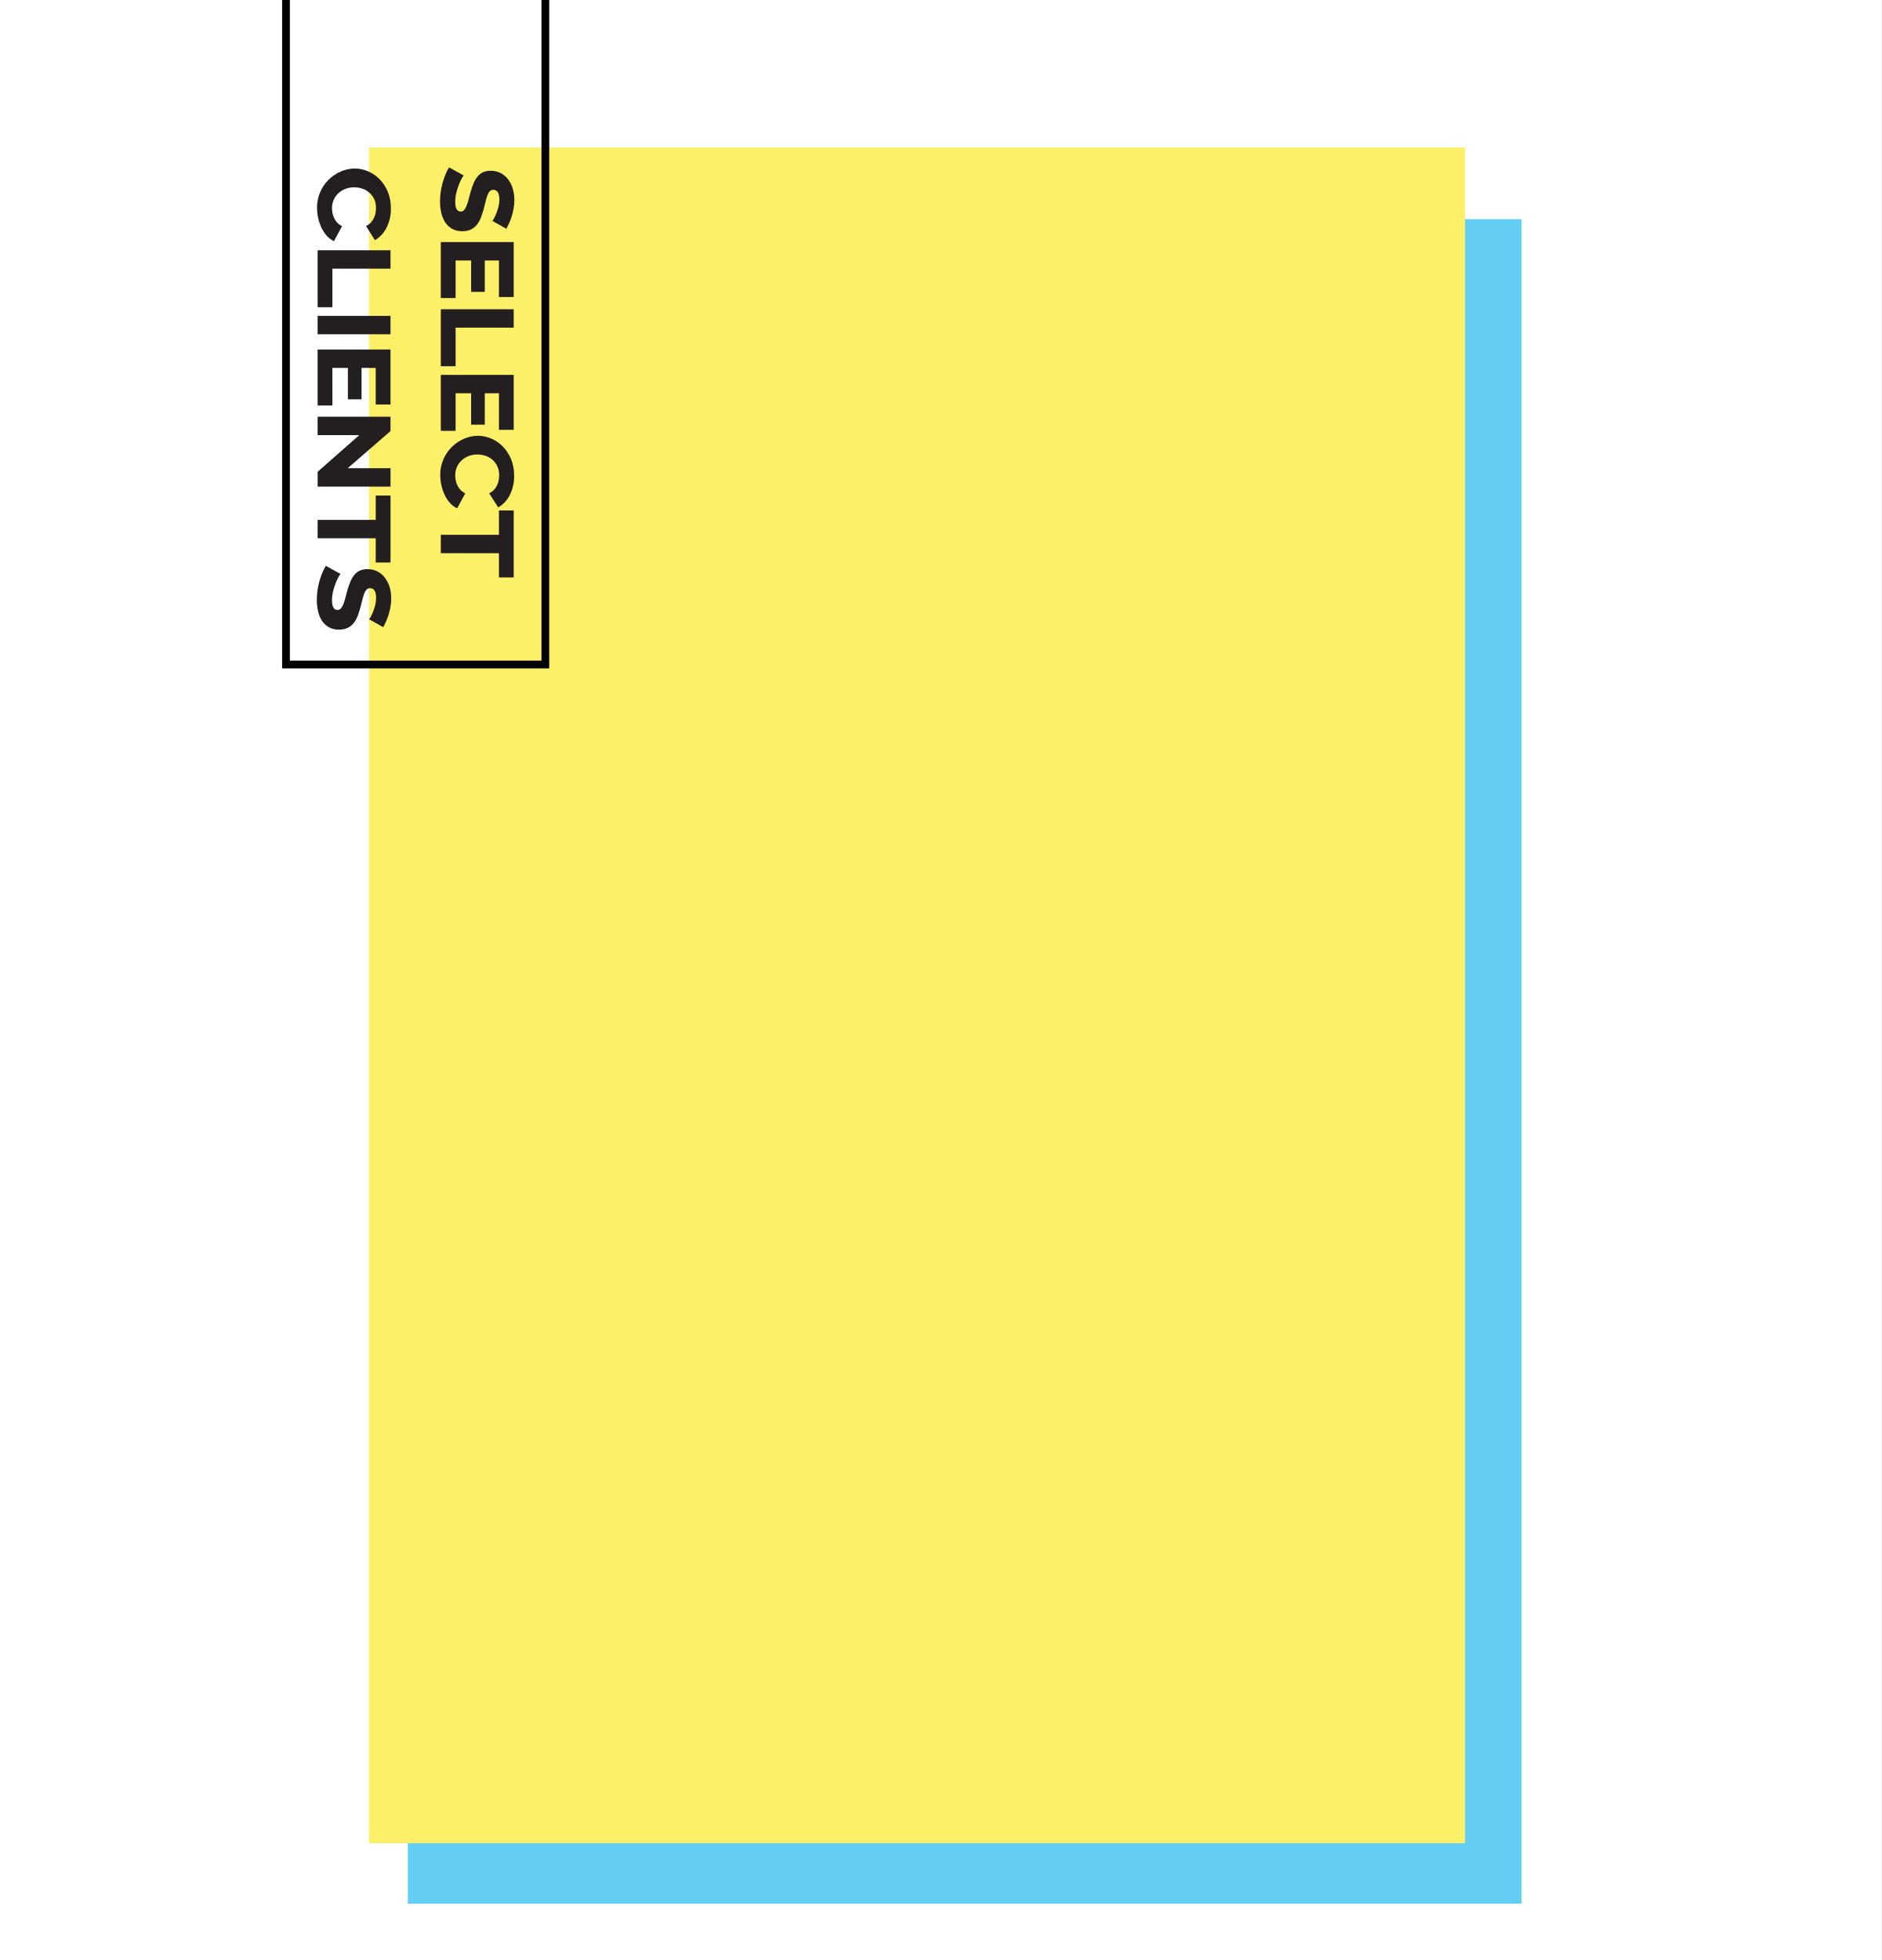
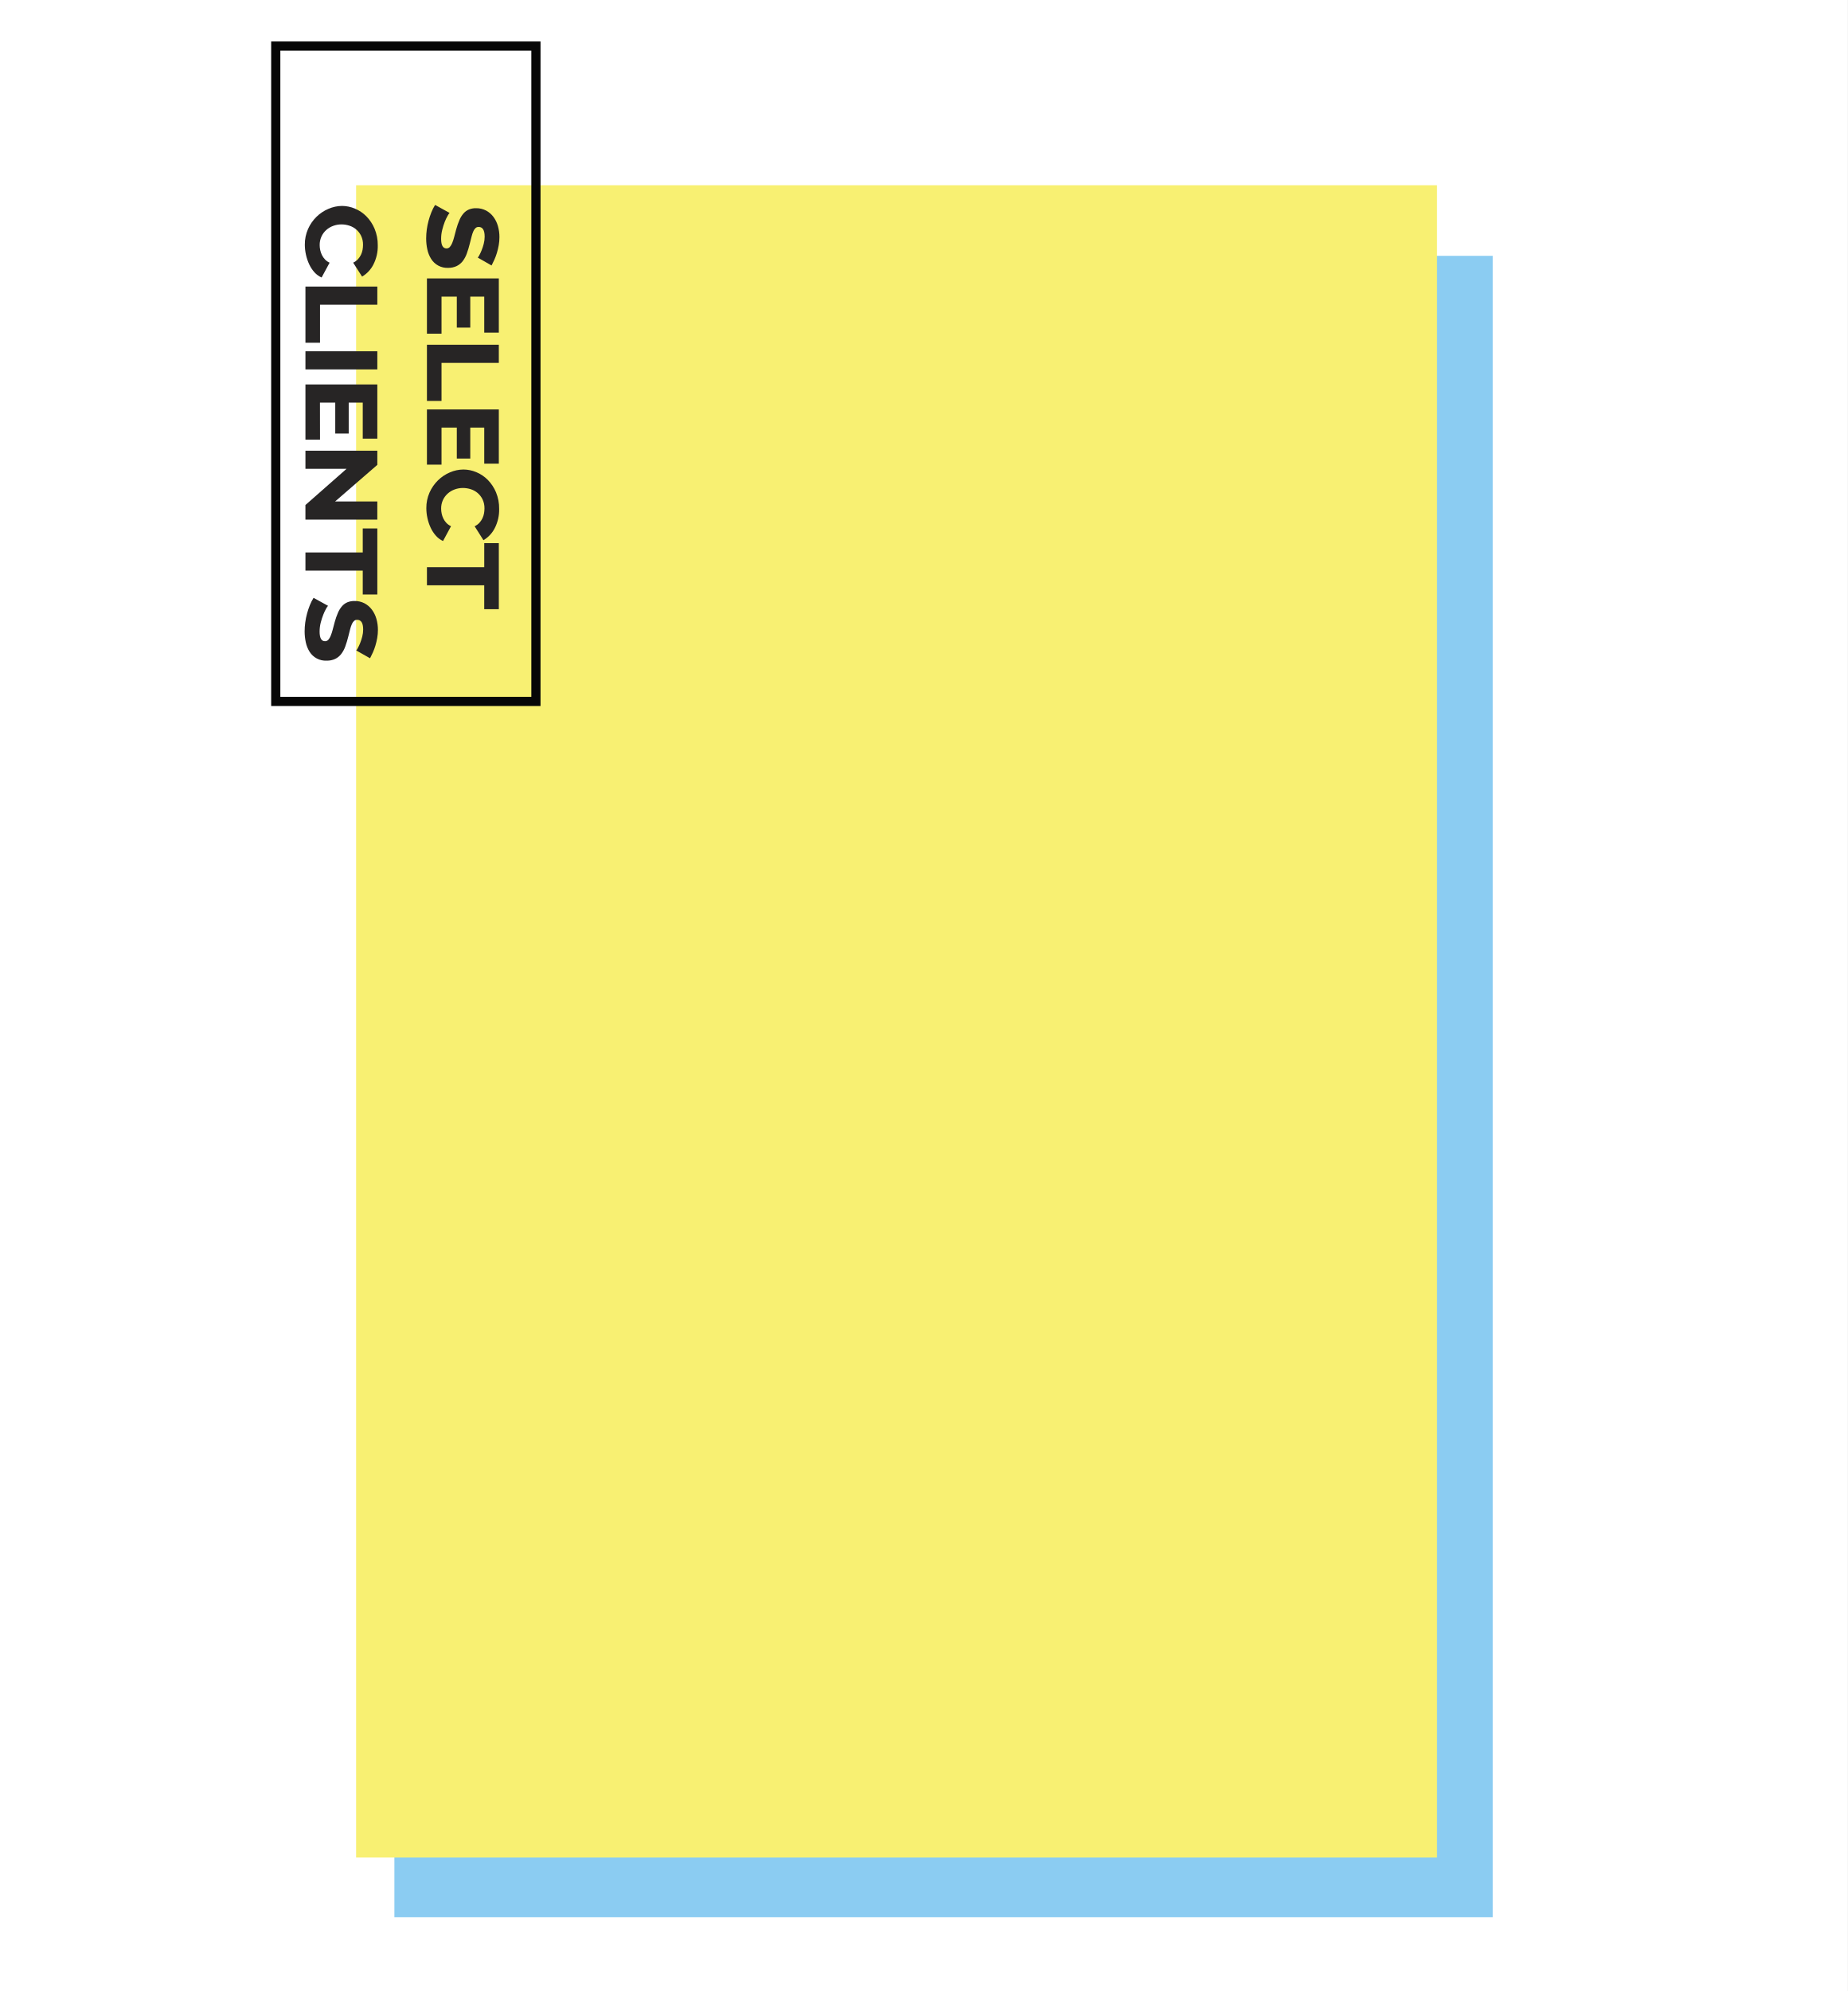
- <svg xmlns="http://www.w3.org/2000/svg" viewBox="0 0 1213.1 1263.53">
+ <svg xmlns="http://www.w3.org/2000/svg" viewBox="0 0 1208 1301.48">
  <defs>
-     <style>.cls-1{fill:#fff;}.cls-2{fill:#63cdf4;}.cls-3{fill:#fbf068;}.cls-4{fill:none;stroke:#010101;stroke-miterlimit:10;stroke-width:5px;}.cls-5{fill:#231f20;}</style>
+     <style>.cls-1{fill:#fff;}.cls-2{fill:#8bccf2;}.cls-3{fill:#f8f072;}.cls-4{fill:#272525;}.cls-5{fill:none;stroke:#070707;stroke-miterlimit:10;stroke-width:6px;}</style>
  </defs>
  <g id="Layer_2" data-name="Layer 2">
    <g id="Layer_1-2" data-name="Layer 1">
-       <rect class="cls-1" width="1213.1" height="1263.53" />
-       <rect class="cls-2" x="262.97" y="141.25" width="718.13" height="1086" />
-       <rect class="cls-3" x="237.94" y="95.1" width="706.73" height="1093.15" />
-       <polyline class="cls-4" points="184.4 0 184.4 428.39 351.63 428.39 351.63 0" />
-       <path class="cls-5" d="M317.47,142.39a7.09,7.09,0,0,0,1-1.51,31.41,31.41,0,0,0,1.52-3.26,33.8,33.8,0,0,0,1.39-4.26,18.45,18.45,0,0,0,.6-4.63c0-4.24-1.31-6.36-3.91-6.36a3,3,0,0,0-2,.68,6.1,6.1,0,0,0-1.42,2,19.37,19.37,0,0,0-1.16,3.36c-.35,1.35-.75,2.92-1.19,4.7a65.69,65.69,0,0,1-2,6.65,18.43,18.43,0,0,1-2.71,5,11.22,11.22,0,0,1-3.94,3.18,12.65,12.65,0,0,1-5.56,1.12,12.92,12.92,0,0,1-6.72-1.63,13.05,13.05,0,0,1-4.44-4.3,19.18,19.18,0,0,1-2.45-6.15,33.75,33.75,0,0,1-.76-7.15,44.51,44.51,0,0,1,.4-5.79,43.8,43.8,0,0,1,1.16-5.78,46.6,46.6,0,0,1,1.82-5.46,30.47,30.47,0,0,1,2.45-4.88l9.46,5.2a10.18,10.18,0,0,0-1.25,1.88,29.1,29.1,0,0,0-1.86,4,41.09,41.09,0,0,0-1.65,5.24,23.62,23.62,0,0,0-.73,5.85c0,4.2,1.17,6.29,3.51,6.29a2.81,2.81,0,0,0,2.18-.94,8.63,8.63,0,0,0,1.56-2.6,30.93,30.93,0,0,0,1.29-3.94q.6-2.28,1.32-5a45.67,45.67,0,0,1,2.16-6.15,16.21,16.21,0,0,1,2.68-4.3,9.66,9.66,0,0,1,3.5-2.53,11.86,11.86,0,0,1,4.64-.83,13.62,13.62,0,0,1,6.55,1.52,14.3,14.3,0,0,1,4.8,4.12,18.44,18.44,0,0,1,2.95,6,26.16,26.16,0,0,1,1,7.27,30,30,0,0,1-.46,5.28,44.37,44.37,0,0,1-1.19,5,37.69,37.69,0,0,1-1.66,4.44c-.62,1.38-1.24,2.64-1.85,3.8Z" />
-       <path class="cls-5" d="M293.77,192.14h-9.53V156.06h47v35.43h-9.53V167.92h-9.13v20.24h-8.81V167.92h-10Z" />
-       <path class="cls-5" d="M284.24,199.37h47v11.86H293.77V236.1h-9.53Z" />
-       <path class="cls-5" d="M293.77,277.74h-9.53V241.67h47v35.42h-9.53V253.52h-9.13v20.25h-8.81V253.52h-10Z" />
-       <path class="cls-5" d="M308.14,280.92a21.92,21.92,0,0,1,8.44,1.74,22.74,22.74,0,0,1,7.51,5.06,25.8,25.8,0,0,1,5.37,8.1,27.35,27.35,0,0,1,2.05,10.84,26.19,26.19,0,0,1-2.85,12.55,19.38,19.38,0,0,1-7.41,7.92L315.42,318a9.73,9.73,0,0,0,3.08-2.21,12,12,0,0,0,2-2.93,13,13,0,0,0,1.06-3.25,19.23,19.23,0,0,0,.29-3.25,13.25,13.25,0,0,0-1.25-5.93,12.7,12.7,0,0,0-7.75-6.65,16.56,16.56,0,0,0-5.1-.8,15.47,15.47,0,0,0-5.36.94,14.13,14.13,0,0,0-4.57,2.71,12.9,12.9,0,0,0-3.14,4.27,13.17,13.17,0,0,0-1.16,5.6,15.84,15.84,0,0,0,.36,3.29,14.23,14.23,0,0,0,1.13,3.25,11.58,11.58,0,0,0,2,2.86,9.14,9.14,0,0,0,3,2.1l-5.23,9.68a13.83,13.83,0,0,1-4.64-3.43,21.71,21.71,0,0,1-3.44-5.24,30,30,0,0,1-2.12-6.29,30.76,30.76,0,0,1-.72-6.51A24.78,24.78,0,0,1,285.93,296a25.84,25.84,0,0,1,5.53-8,25,25,0,0,1,7.81-5.2A22.61,22.61,0,0,1,308.14,280.92Z" />
-       <path class="cls-5" d="M321.71,372.24V356.63H284.24V344.77h37.47V329.08h9.53v43.16Z" />
-       <path class="cls-5" d="M228.7,108.63a22.05,22.05,0,0,1,8.44,1.73,22.91,22.91,0,0,1,7.52,5.07,25.78,25.78,0,0,1,5.36,8.09,27.37,27.37,0,0,1,2,10.85,26.14,26.14,0,0,1-2.85,12.54,19.19,19.19,0,0,1-7.41,7.92L236,145.72a9.7,9.7,0,0,0,3.08-2.2,12.14,12.14,0,0,0,2-2.93,13.08,13.08,0,0,0,1.06-3.26,18.25,18.25,0,0,0,.29-3.25,13.15,13.15,0,0,0-1.25-5.93A12.75,12.75,0,0,0,237.9,124a13,13,0,0,0-4.5-2.46,16.82,16.82,0,0,0-5.1-.8,15.71,15.71,0,0,0-5.36.94,14,14,0,0,0-4.56,2.71,13,13,0,0,0-3.15,4.27,13.17,13.17,0,0,0-1.16,5.6,15.22,15.22,0,0,0,.37,3.29,13.81,13.81,0,0,0,1.12,3.26,11.52,11.52,0,0,0,2,2.85,9.14,9.14,0,0,0,3,2.1l-5.23,9.69A13.73,13.73,0,0,1,210.7,152a21.07,21.07,0,0,1-3.45-5.24,29.63,29.63,0,0,1-2.11-6.29,30.05,30.05,0,0,1-.73-6.5,24.8,24.8,0,0,1,2.08-10.24,25.79,25.79,0,0,1,5.53-8,25,25,0,0,1,7.81-5.21A22.6,22.6,0,0,1,228.7,108.63Z" />
-       <path class="cls-5" d="M204.8,161.34h47v11.85H214.34v24.88H204.8Z" />
-       <path class="cls-5" d="M204.8,203.63h47v11.86h-47Z" />
-       <path class="cls-5" d="M214.34,261.4H204.8V225.32h47v35.43h-9.54V237.18h-9.13v20.25h-8.81V237.18h-10Z" />
-       <path class="cls-5" d="M231.68,280.49H204.8V268.63h47v9.26L224.2,301.82h27.61v11.86h-47v-9.55Z" />
-       <path class="cls-5" d="M242.27,362.62V347H204.8V335.15h37.47V319.46h9.54v43.16Z" />
-       <path class="cls-5" d="M238,399.21a7.91,7.91,0,0,0,1-1.52,31.14,31.14,0,0,0,1.52-3.25,34,34,0,0,0,1.39-4.27,18.33,18.33,0,0,0,.6-4.63q0-6.36-3.91-6.36a2.91,2.91,0,0,0-2,.69,6.06,6.06,0,0,0-1.43,2,20.25,20.25,0,0,0-1.16,3.36c-.35,1.35-.75,2.92-1.19,4.7a65.92,65.92,0,0,1-2,6.66,18.36,18.36,0,0,1-2.71,5,11.22,11.22,0,0,1-3.94,3.18,12.65,12.65,0,0,1-5.56,1.12A12.38,12.38,0,0,1,207.49,400a18.77,18.77,0,0,1-2.45-6.14,33.21,33.21,0,0,1-.77-7.16,44.24,44.24,0,0,1,.4-5.78,45.63,45.63,0,0,1,1.16-5.79,48.53,48.53,0,0,1,1.82-5.46,31.77,31.77,0,0,1,2.45-4.88l9.47,5.21a9.65,9.65,0,0,0-1.26,1.88,27.84,27.84,0,0,0-1.85,3.94,41,41,0,0,0-1.66,5.24,23.7,23.7,0,0,0-.73,5.86q0,6.29,3.51,6.29a2.84,2.84,0,0,0,2.18-.94,8.89,8.89,0,0,0,1.56-2.6,31.12,31.12,0,0,0,1.29-3.95c.4-1.51.84-3.17,1.33-5a43.77,43.77,0,0,1,2.15-6.14,16.28,16.28,0,0,1,2.68-4.31,9.73,9.73,0,0,1,3.51-2.53,12,12,0,0,1,4.63-.83,13.71,13.71,0,0,1,6.55,1.52,14.41,14.41,0,0,1,4.8,4.12,18.59,18.59,0,0,1,3,6,26.11,26.11,0,0,1,1,7.27,29.84,29.84,0,0,1-.46,5.27,43.85,43.85,0,0,1-1.19,5,37.86,37.86,0,0,1-1.66,4.45c-.62,1.37-1.23,2.64-1.85,3.79Z" />
+       <rect class="cls-1" width="1208" height="1301.48" />
+       <rect class="cls-2" x="257.87" y="167.23" width="718.13" height="1086" />
+       <rect class="cls-3" x="232.84" y="121.08" width="706.73" height="1093.15" />
+       <path class="cls-4" d="M312.38,168.38a7.24,7.24,0,0,0,1-1.52,29.76,29.76,0,0,0,1.52-3.25,33.35,33.35,0,0,0,1.39-4.27,18.48,18.48,0,0,0,.6-4.63q0-6.36-3.91-6.36a2.93,2.93,0,0,0-2,.69,6,6,0,0,0-1.42,2,19.65,19.65,0,0,0-1.16,3.36q-.53,2-1.19,4.7a65.68,65.68,0,0,1-2,6.65,18.31,18.31,0,0,1-2.71,5,11.13,11.13,0,0,1-3.94,3.18A12.67,12.67,0,0,1,293,175.1a12.44,12.44,0,0,1-11.15-5.93,19.05,19.05,0,0,1-2.45-6.15,33.35,33.35,0,0,1-.76-7.16,43.59,43.59,0,0,1,.4-5.78,45.13,45.13,0,0,1,1.16-5.78,48.55,48.55,0,0,1,1.82-5.46,31.33,31.33,0,0,1,2.45-4.88l9.47,5.21a10.05,10.05,0,0,0-1.26,1.88A29,29,0,0,0,290.8,145a42.51,42.51,0,0,0-1.65,5.24,23.87,23.87,0,0,0-.73,5.86q0,6.29,3.51,6.29a2.84,2.84,0,0,0,2.18-.94,9,9,0,0,0,1.56-2.6,30.1,30.1,0,0,0,1.29-3.94q.6-2.28,1.32-5a45.1,45.1,0,0,1,2.15-6.15,16.32,16.32,0,0,1,2.68-4.3,9.7,9.7,0,0,1,3.51-2.53,11.92,11.92,0,0,1,4.63-.83,13.72,13.72,0,0,1,6.55,1.52,14.43,14.43,0,0,1,4.8,4.12,18.53,18.53,0,0,1,2.95,6,26,26,0,0,1,1,7.27,30.14,30.14,0,0,1-.46,5.28,42.84,42.84,0,0,1-1.19,5,37.78,37.78,0,0,1-1.65,4.45q-.93,2.06-1.85,3.8Z" />
+       <path class="cls-4" d="M288.68,218.12h-9.53V182h47v35.43h-9.53V193.9h-9.14v20.25h-8.8V193.9h-10Z" />
+       <path class="cls-4" d="M279.15,225.35h47v11.86H288.68v24.87h-9.53Z" />
+       <path class="cls-4" d="M288.68,303.73h-9.53V267.65h47v35.43h-9.53V279.51h-9.14v20.24h-8.8V279.51h-10Z" />
+       <path class="cls-4" d="M303,306.91a22,22,0,0,1,8.44,1.74,22.79,22.79,0,0,1,7.51,5.06,25.75,25.75,0,0,1,5.36,8.1,27.23,27.23,0,0,1,2.05,10.85,26.21,26.21,0,0,1-2.85,12.54,19.28,19.28,0,0,1-7.41,7.92L310.33,344a9.7,9.7,0,0,0,3.08-2.21,12,12,0,0,0,2-2.93,12.76,12.76,0,0,0,1.06-3.25,18.48,18.48,0,0,0,.3-3.25,13.17,13.17,0,0,0-1.26-5.93,12.82,12.82,0,0,0-3.24-4.19,13.05,13.05,0,0,0-4.5-2.46,16.78,16.78,0,0,0-5.1-.8,15.55,15.55,0,0,0-5.36.94,13.94,13.94,0,0,0-4.57,2.71,13,13,0,0,0-3.15,4.27,13.14,13.14,0,0,0-1.16,5.6,15.69,15.69,0,0,0,.36,3.29A14.07,14.07,0,0,0,289.9,339a11.54,11.54,0,0,0,2,2.86,9.22,9.22,0,0,0,3,2.1l-5.23,9.69a13.82,13.82,0,0,1-4.63-3.43A21.24,21.24,0,0,1,281.6,345a29.72,29.72,0,0,1-2.12-6.29,30.39,30.39,0,0,1-.73-6.51A24.78,24.78,0,0,1,280.83,322a25.81,25.81,0,0,1,5.53-8,25,25,0,0,1,7.81-5.21A22.62,22.62,0,0,1,303,306.91Z" />
+       <path class="cls-4" d="M316.61,398.23V382.61H279.15V370.75h37.47V355.06h9.53v43.16Z" />
+       <path class="cls-4" d="M223.6,134.61a22,22,0,0,1,8.44,1.74,22.79,22.79,0,0,1,7.51,5.06,25.75,25.75,0,0,1,5.36,8.1A27.22,27.22,0,0,1,247,160.35a26.21,26.21,0,0,1-2.85,12.54,19.28,19.28,0,0,1-7.41,7.92l-5.83-9.11A9.71,9.71,0,0,0,234,169.5a12,12,0,0,0,2-2.93,12.76,12.76,0,0,0,1.06-3.25,18.48,18.48,0,0,0,.3-3.25,13.17,13.17,0,0,0-1.26-5.93,12.83,12.83,0,0,0-3.24-4.19,13.07,13.07,0,0,0-4.5-2.46,16.78,16.78,0,0,0-5.1-.8,15.55,15.55,0,0,0-5.36.94,13.94,13.94,0,0,0-4.57,2.71,13,13,0,0,0-3.15,4.27,13.15,13.15,0,0,0-1.16,5.6,15.69,15.69,0,0,0,.36,3.29,14.06,14.06,0,0,0,1.13,3.25,11.54,11.54,0,0,0,2,2.86,9.23,9.23,0,0,0,3,2.1l-5.23,9.69A13.83,13.83,0,0,1,205.6,178a21.23,21.23,0,0,1-3.44-5.24,29.73,29.73,0,0,1-2.12-6.29,30.39,30.39,0,0,1-.73-6.51,24.78,24.78,0,0,1,2.08-10.23,25.81,25.81,0,0,1,5.53-8,25,25,0,0,1,7.81-5.21A22.61,22.61,0,0,1,223.6,134.61Z" />
+       <path class="cls-4" d="M199.71,187.32h47v11.86H209.24v24.87h-9.53Z" />
+       <path class="cls-4" d="M199.71,229.62h47v11.86h-47Z" />
+       <path class="cls-4" d="M209.24,287.39h-9.53V251.31h47v35.43h-9.53V263.16H228v20.25h-8.8V263.16h-10Z" />
+       <path class="cls-4" d="M226.58,306.47H199.71V294.62h47v9.25L219.1,327.8h27.6v11.86h-47v-9.54Z" />
+       <path class="cls-4" d="M237.18,388.61V373H199.71V361.13h37.47V345.44h9.53v43.17Z" />
+       <path class="cls-4" d="M232.94,425.19a7.27,7.27,0,0,0,1-1.52,29.81,29.81,0,0,0,1.52-3.25,33.41,33.41,0,0,0,1.39-4.27,18.48,18.48,0,0,0,.6-4.63q0-6.36-3.91-6.36a2.92,2.92,0,0,0-2,.69,6,6,0,0,0-1.42,2,19.68,19.68,0,0,0-1.16,3.36q-.53,2-1.19,4.7a65.66,65.66,0,0,1-2,6.65,18.3,18.3,0,0,1-2.71,5,11.13,11.13,0,0,1-3.94,3.18,12.68,12.68,0,0,1-5.56,1.12A12.44,12.44,0,0,1,202.39,426a19,19,0,0,1-2.45-6.15,33.34,33.34,0,0,1-.76-7.16,43.58,43.58,0,0,1,.4-5.78,45.16,45.16,0,0,1,1.16-5.78,48.5,48.5,0,0,1,1.82-5.46,31.31,31.31,0,0,1,2.45-4.88l9.47,5.21a10,10,0,0,0-1.26,1.88,29,29,0,0,0-1.85,3.94A42.56,42.56,0,0,0,209.7,407a23.86,23.86,0,0,0-.73,5.86q0,6.29,3.51,6.29a2.84,2.84,0,0,0,2.18-.94,9,9,0,0,0,1.56-2.6,30.12,30.12,0,0,0,1.29-3.94q.6-2.28,1.32-5a45.11,45.11,0,0,1,2.15-6.15,16.32,16.32,0,0,1,2.68-4.3,9.7,9.7,0,0,1,3.51-2.53,11.93,11.93,0,0,1,4.63-.83,13.72,13.72,0,0,1,6.55,1.52,14.43,14.43,0,0,1,4.8,4.12,18.54,18.54,0,0,1,2.95,6,26,26,0,0,1,1,7.27,30.13,30.13,0,0,1-.46,5.28,42.82,42.82,0,0,1-1.19,5,37.77,37.77,0,0,1-1.65,4.45q-.93,2.06-1.85,3.8Z" />
+       <rect class="cls-5" x="180.3" y="30.11" width="170.11" height="428.39" />
    </g>
  </g>
</svg>
